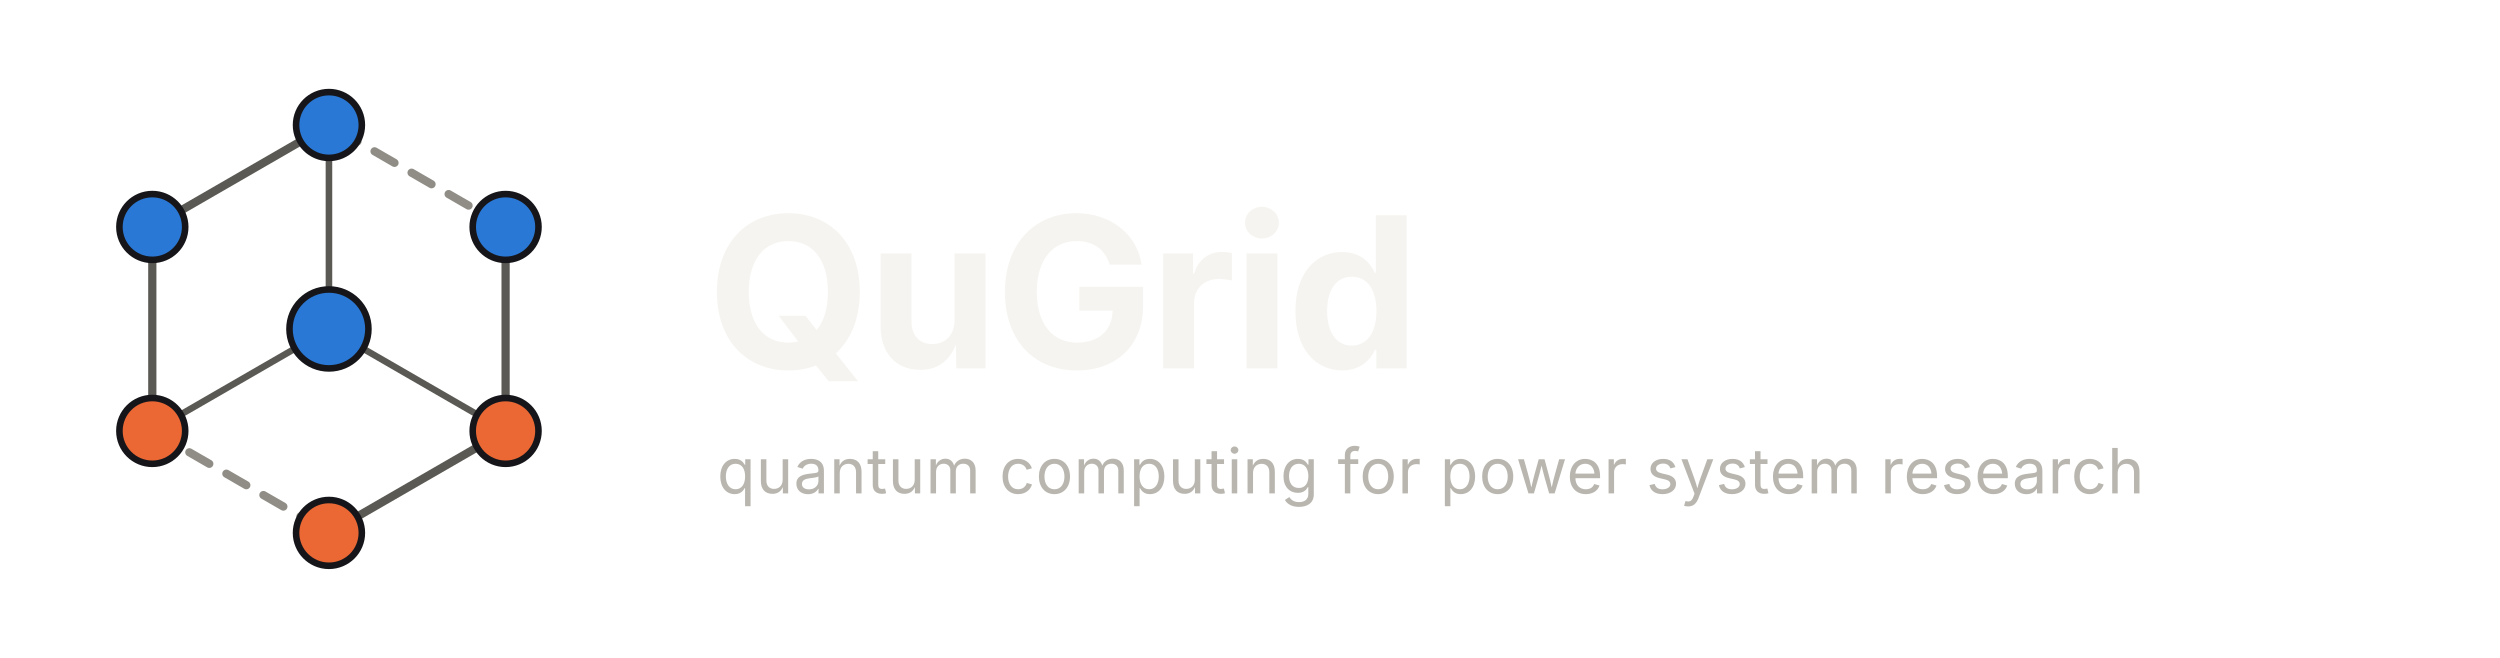
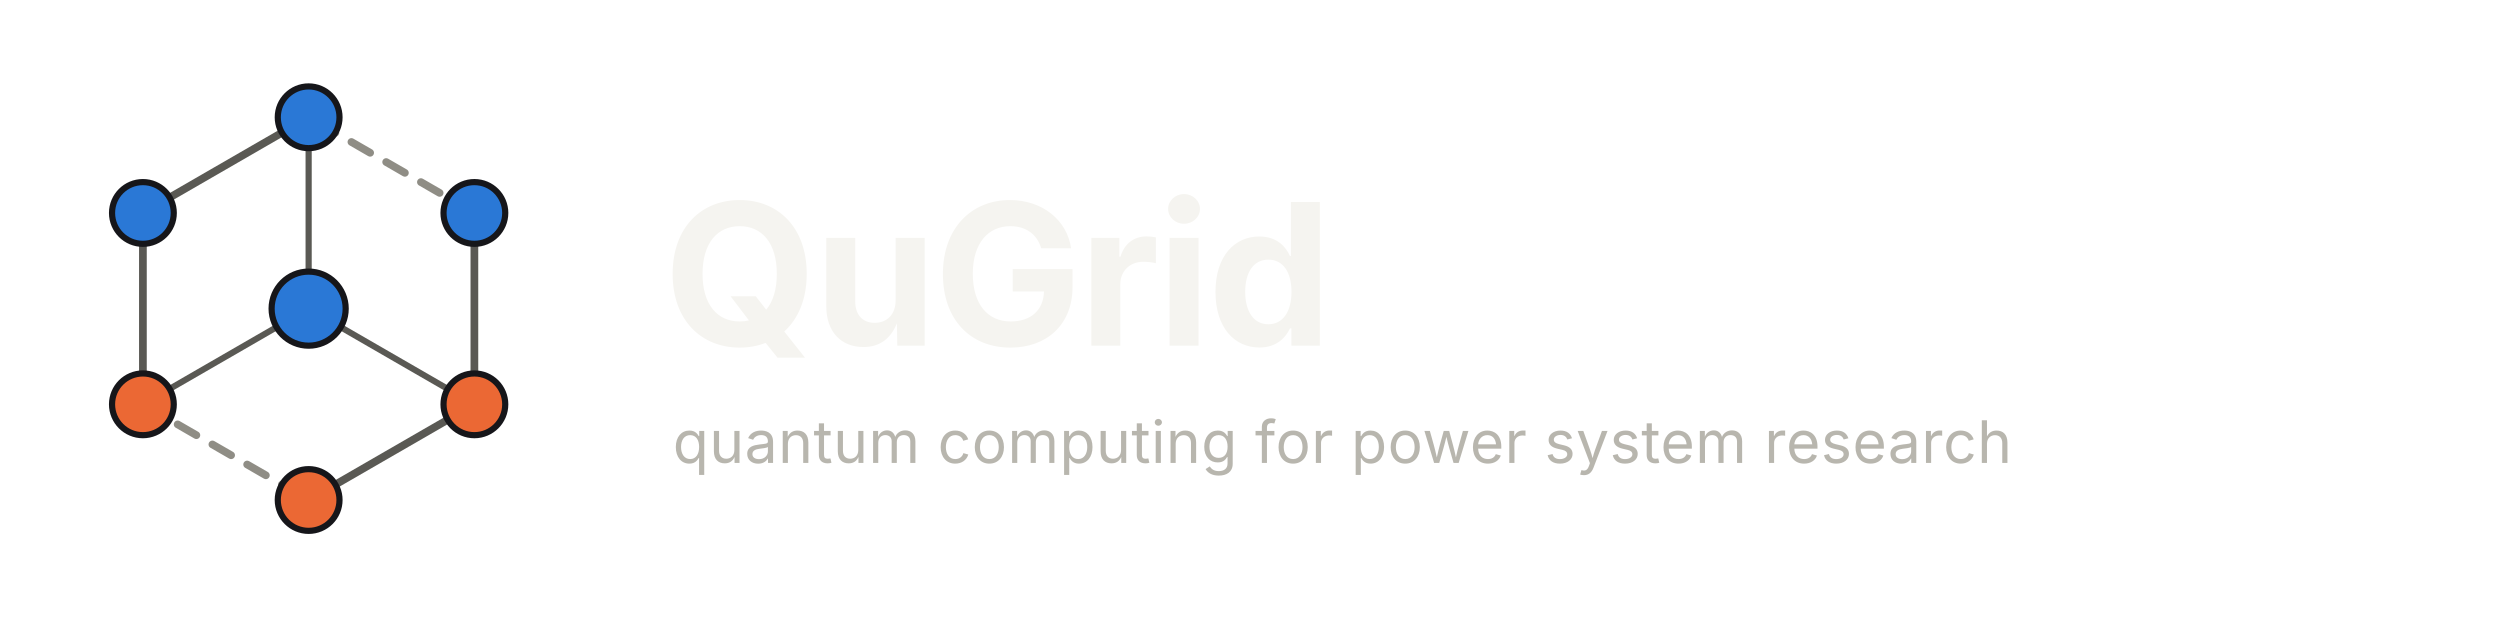
- <svg xmlns="http://www.w3.org/2000/svg" viewBox="0 0 760 200" width="760" height="200" role="img" aria-label="QuGrid: quantum computing for power system research">
+ <svg xmlns="http://www.w3.org/2000/svg" viewBox="0 0 810 200" width="810" height="200" role="img" aria-label="QuGrid: quantum computing for power system research">
  <g stroke-linecap="round">
    <g stroke="#5a5954" stroke-width="2.5" fill="none">
      <path d="M100 38 L46.3 69" />
      <path d="M46.3 69 L46.3 131" />
      <path d="M100 162 L153.7 131" />
      <path d="M153.7 131 L153.7 69" />
    </g>
    <g stroke="#8f8d85" stroke-width="2.5" fill="none" stroke-dasharray="7 6">
      <path d="M46.3 131 L100 162">
        <animate attributeName="stroke-dashoffset" values="0;-26" dur="2.6s" repeatCount="indefinite" />
      </path>
      <path d="M153.7 69 L100 38">
        <animate attributeName="stroke-dashoffset" values="0;-26" dur="2.6s" repeatCount="indefinite" />
      </path>
    </g>
    <g stroke="#5a5954" stroke-width="2" fill="none">
      <path d="M100 100 L100 38" />
      <path d="M100 100 L46.3 131" />
      <path d="M100 100 L153.7 131" />
    </g>
    <g fill="#2a78d6" stroke="#16161a" stroke-width="2">
      <circle cx="100" cy="38" r="10" />
      <circle cx="46.3" cy="69" r="10" />
      <circle cx="153.7" cy="69" r="10" />
    </g>
    <g fill="#eb6834" stroke="#16161a" stroke-width="2">
      <circle cx="46.3" cy="131" r="10" />
      <circle cx="100" cy="162" r="10" />
      <circle cx="153.7" cy="131" r="10" />
    </g>
    <circle cx="100" cy="100" r="12" stroke="#16161a" stroke-width="2" fill="#2a78d6">
      <animate attributeName="fill" values="#2a78d6;#2a78d6;#eb6834;#eb6834;#2a78d6" keyTimes="0;0.35;0.5;0.85;1" dur="6s" repeatCount="indefinite" />
      <animate attributeName="r" values="12;13.5;12;13.5;12" dur="6s" repeatCount="indefinite" />
    </circle>
  </g>
  <g font-family="Avenir Next, Inter, Segoe UI, Helvetica Neue, Arial, sans-serif">
    <text x="215" y="112" font-size="64" font-weight="700" fill="#f5f4f0" letter-spacing="-1">QuGrid</text>
    <text x="218" y="150" font-size="19" font-weight="400" fill="#b8b6ae" letter-spacing="0.2">quantum computing for power system research</text>
  </g>
</svg>
